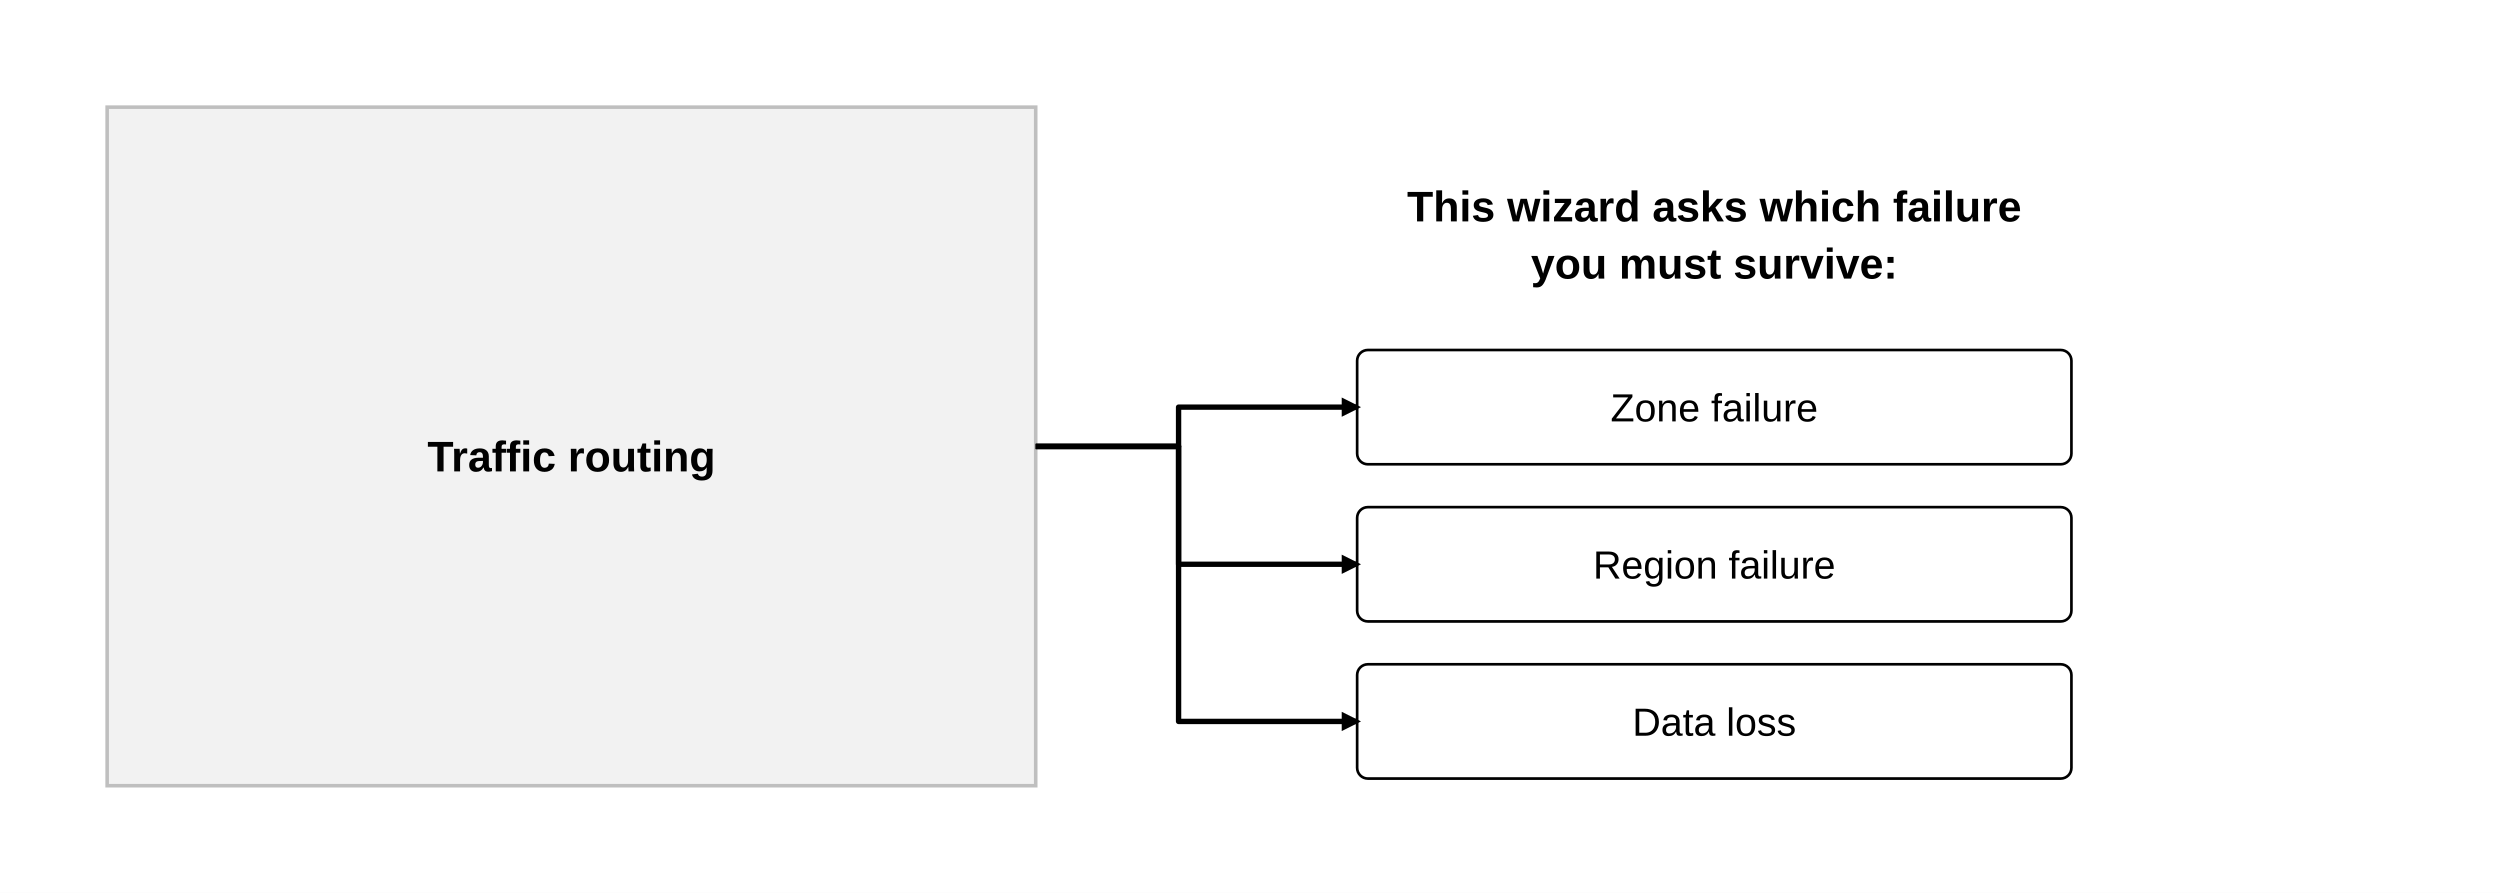
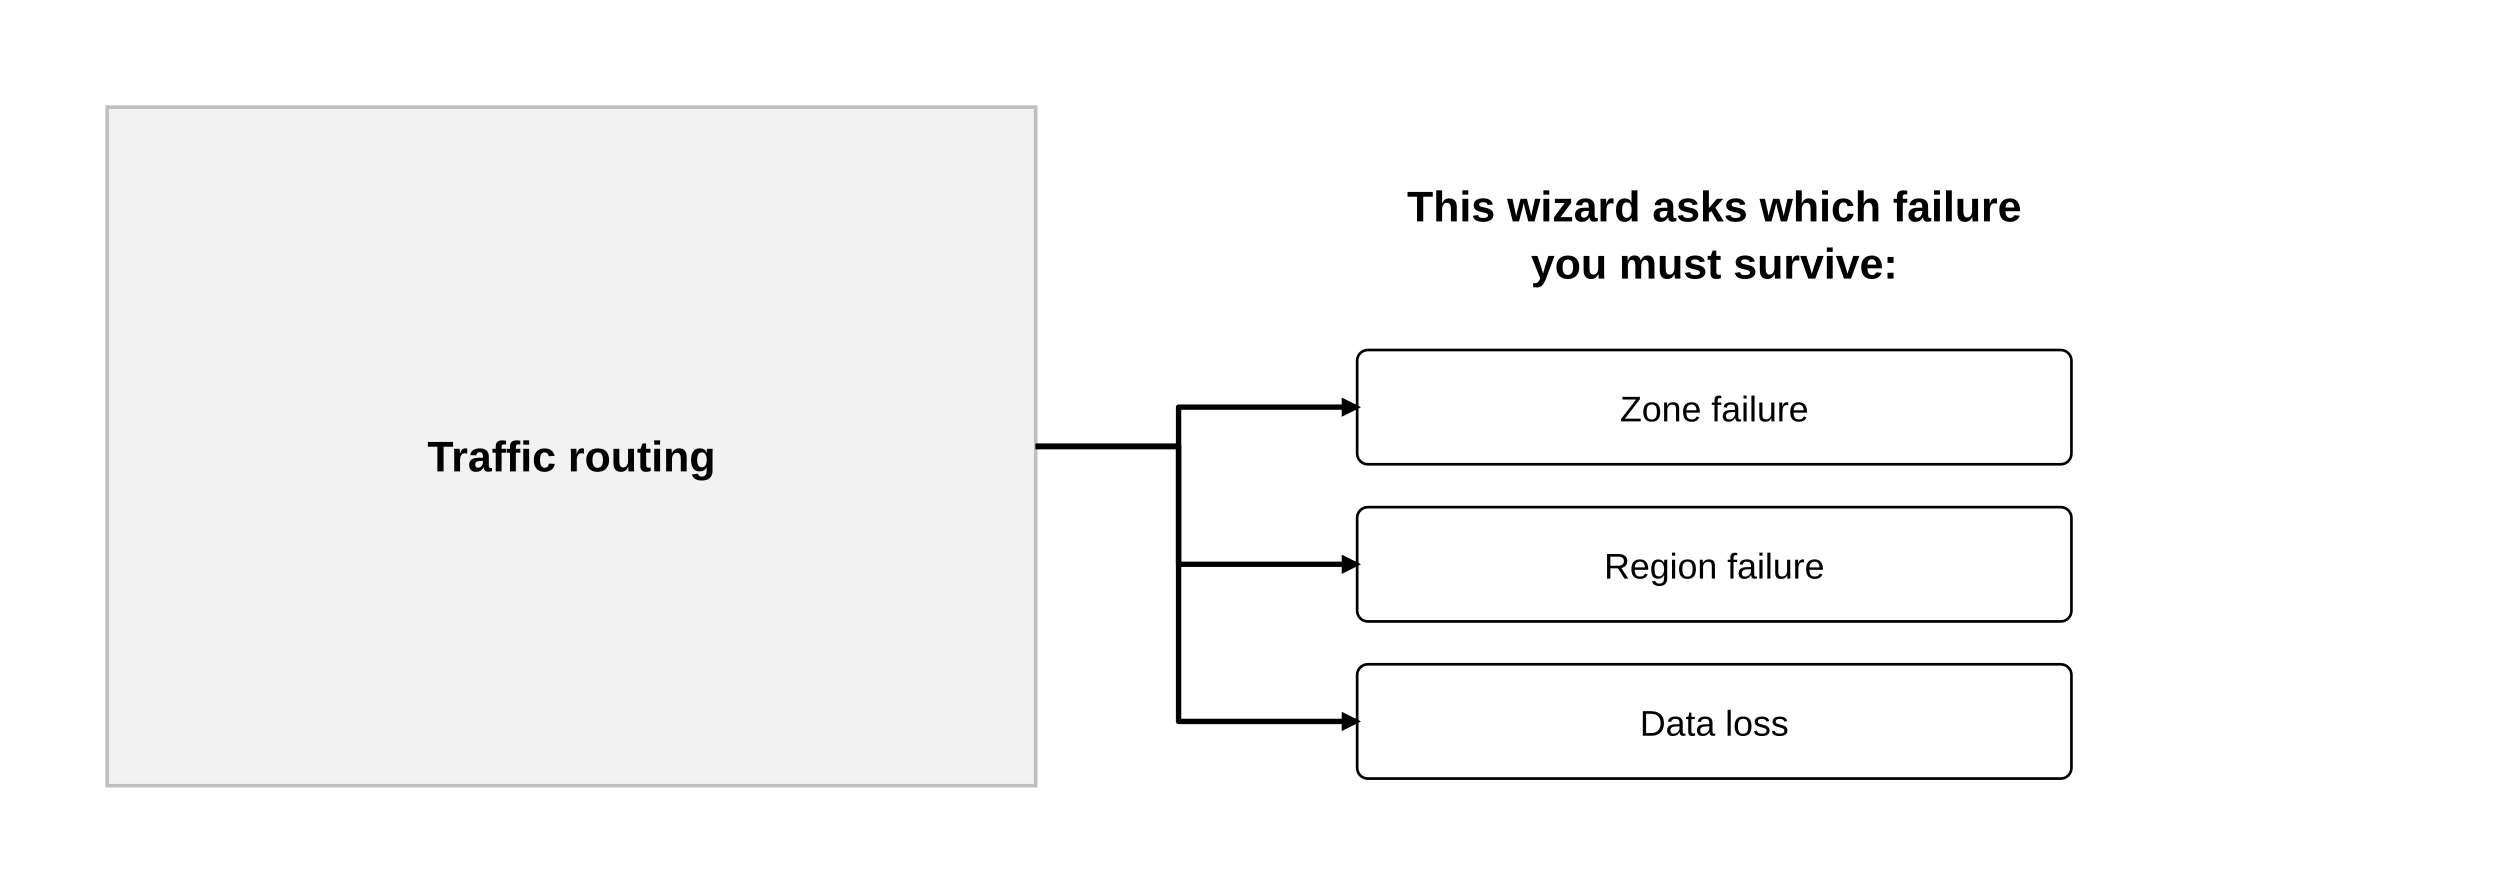
<svg xmlns="http://www.w3.org/2000/svg" viewBox="0 0 700 250" width="700" height="250" font-family="'Segoe UI','Segoe UI_MSFontService',system-ui,-apple-system,'Helvetica Neue',Arial,sans-serif" role="img" aria-labelledby="t d">
  <defs>
    <marker id="arrow" viewBox="0 0 10 10" refX="8" refY="5" markerWidth="5.4" markerHeight="5.4" orient="auto-start-reverse" markerUnits="userSpaceOnUse">
      <path d="M0 0 L10 5 L0 10 z" fill="#000000" />
    </marker>
    <marker id="arrow-red" viewBox="0 0 10 10" refX="8" refY="5" markerWidth="5.4" markerHeight="5.4" orient="auto" markerUnits="userSpaceOnUse">
      <path d="M0 0 L10 5 L0 10 z" fill="#ff0000" />
    </marker>
  </defs>
  <rect width="100%" height="100%" fill="#ffffff" />
  <rect x="30" y="30" width="260" height="190" rx="0" fill="#f2f2f2" stroke="#bfbfbf" stroke-width="1" />
  <text x="160" y="132" font-size="12" text-anchor="middle" font-weight="600" fill="#000000">
    <tspan x="160" dy="0">Traffic routing</tspan>
  </text>
  <text x="480" y="62" font-size="12" text-anchor="middle" font-weight="600" fill="#000000">
    <tspan x="480" dy="0">This wizard asks which failure</tspan>
  </text>
  <text x="480" y="78" font-size="12" text-anchor="middle" font-weight="600" fill="#000000">
    <tspan x="480" dy="0">you must survive:</tspan>
  </text>
  <rect x="380" y="98" width="200" height="32" rx="3" fill="#ffffff" stroke="#000000" stroke-width="0.75" />
-   <text x="480" y="118" font-size="11" text-anchor="middle" fill="#000000">
+   <text x="480" y="118" font-size="10" text-anchor="middle" fill="#000000">
    <tspan x="480" dy="0">Zone failure</tspan>
  </text>
  <polyline points="290,125 330,125 330,114 380,114" fill="none" stroke="#000000" stroke-width="1.5" stroke-linejoin="round" marker-end="url(#arrow)" />
  <rect x="380" y="142" width="200" height="32" rx="3" fill="#ffffff" stroke="#000000" stroke-width="0.75" />
-   <text x="480" y="162" font-size="11" text-anchor="middle" fill="#000000">
+   <text x="480" y="162" font-size="10" text-anchor="middle" fill="#000000">
    <tspan x="480" dy="0">Region failure</tspan>
  </text>
  <polyline points="290,125 330,125 330,158 380,158" fill="none" stroke="#000000" stroke-width="1.5" stroke-linejoin="round" marker-end="url(#arrow)" />
  <rect x="380" y="186" width="200" height="32" rx="3" fill="#ffffff" stroke="#000000" stroke-width="0.75" />
-   <text x="480" y="206" font-size="11" text-anchor="middle" fill="#000000">
+   <text x="480" y="206" font-size="10" text-anchor="middle" fill="#000000">
    <tspan x="480" dy="0">Data loss</tspan>
  </text>
  <polyline points="290,125 330,125 330,202 380,202" fill="none" stroke="#000000" stroke-width="1.5" stroke-linejoin="round" marker-end="url(#arrow)" />
</svg>
